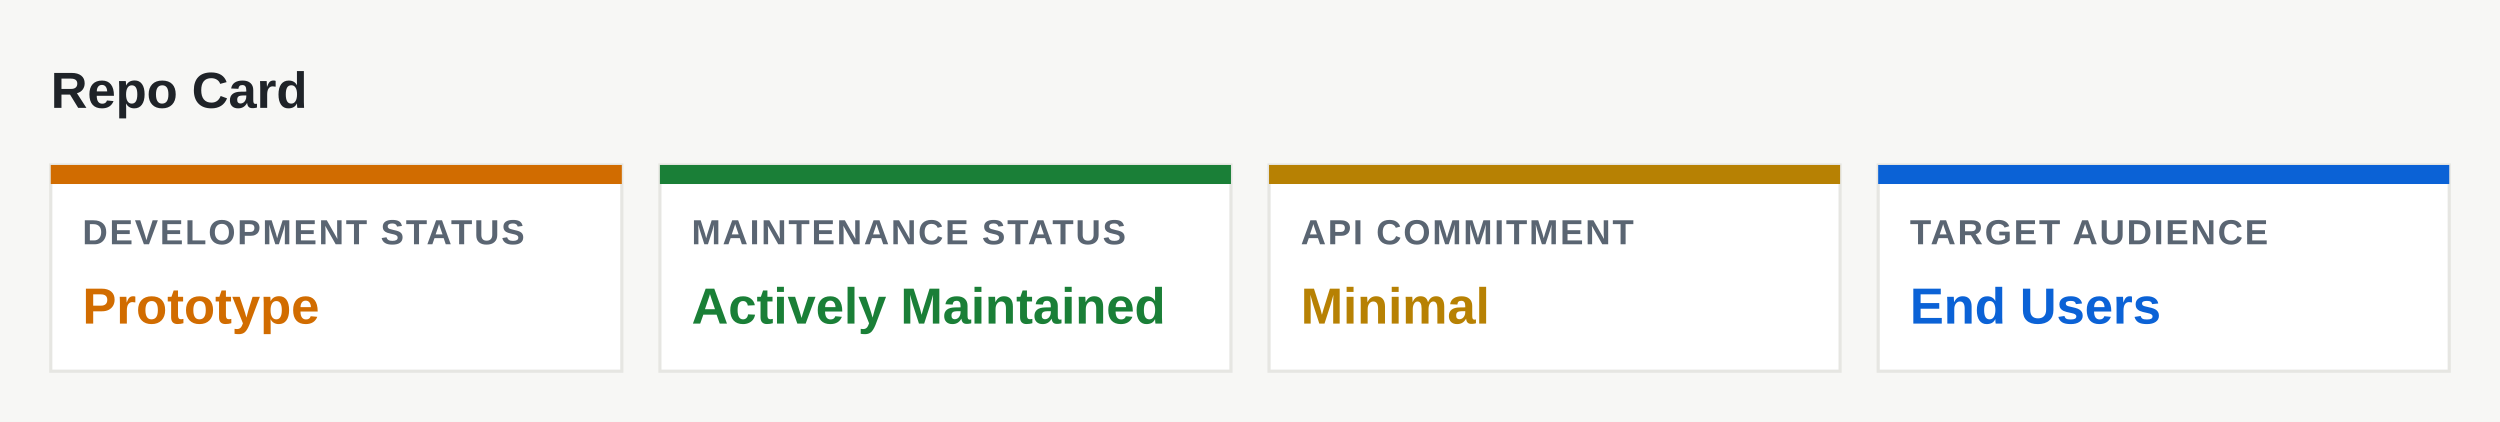
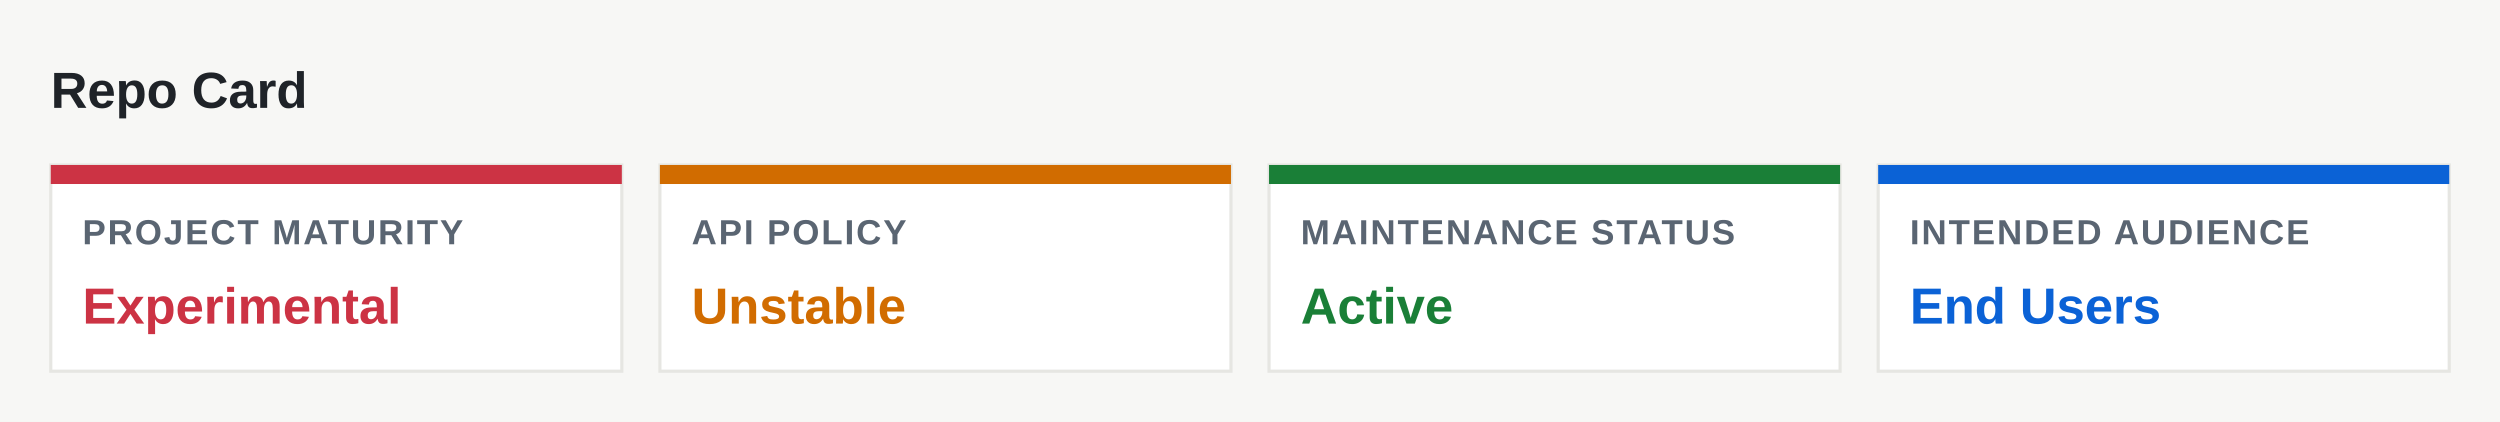
<svg xmlns="http://www.w3.org/2000/svg" width="788" height="133" viewBox="0 0 788 133">
  <style>
  .title { font-family: "Segoe UI","Helvetica Neue",Arial,"Noto Sans",sans-serif; font-size: 16px; font-weight: 600; fill: #1f2328; }
  .label { font-family: "Segoe UI","Helvetica Neue",Arial,"Noto Sans",sans-serif; font-size: 11px; font-weight: 600; letter-spacing: 0.6px; fill: #5a6572; }
  .value { font-family: "Segoe UI","Helvetica Neue",Arial,"Noto Sans",sans-serif; font-size: 16px; font-weight: 600; }
  .card { fill: #ffffff; stroke: #e6e6e2; }
  .accent { height: 6px; }
</style>
  <rect x="0" y="0" width="788" height="133" fill="#f7f7f5" />
  <text x="16" y="34" class="title">Repo Card</text>
  <rect x="16" y="52" width="180" height="65" class="card" />
-   <rect x="16" y="52" width="180" height="6" fill="#d16c00" />
-   <text x="26" y="77" class="label">DEVELOPMENT STATUS</text>
-   <text x="26" y="102" class="value" fill="#d16c00">Prototype</text>
+   <rect x="16" y="52" width="180" height="6" fill="#cc3344" />
+   <text x="26" y="77" class="label">PROJECT MATURITY</text>
+   <text x="26" y="102" class="value" fill="#cc3344">Experimental</text>
  <rect x="208" y="52" width="180" height="65" class="card" />
-   <rect x="208" y="52" width="180" height="6" fill="#1a7f37" />
-   <text x="218" y="77" class="label">MAINTENANCE STATUS</text>
-   <text x="218" y="102" class="value" fill="#1a7f37">Actively Maintained</text>
+   <rect x="208" y="52" width="180" height="6" fill="#d16c00" />
+   <text x="218" y="77" class="label">API POLICY</text>
+   <text x="218" y="102" class="value" fill="#d16c00">Unstable</text>
  <rect x="400" y="52" width="180" height="65" class="card" />
-   <rect x="400" y="52" width="180" height="6" fill="#b78103" />
-   <text x="410" y="77" class="label">API COMMITMENT</text>
-   <text x="410" y="102" class="value" fill="#b78103">Minimal</text>
+   <rect x="400" y="52" width="180" height="6" fill="#1a7f37" />
+   <text x="410" y="77" class="label">MAINTENANCE STATUS</text>
+   <text x="410" y="102" class="value" fill="#1a7f37">Active</text>
  <rect x="592" y="52" width="180" height="65" class="card" />
  <rect x="592" y="52" width="180" height="6" fill="#0b62d6" />
-   <text x="602" y="77" class="label">TARGET AUDIENCE</text>
+   <text x="602" y="77" class="label">INTENDED AUDIENCE</text>
  <text x="602" y="102" class="value" fill="#0b62d6">End Users</text>
</svg>
